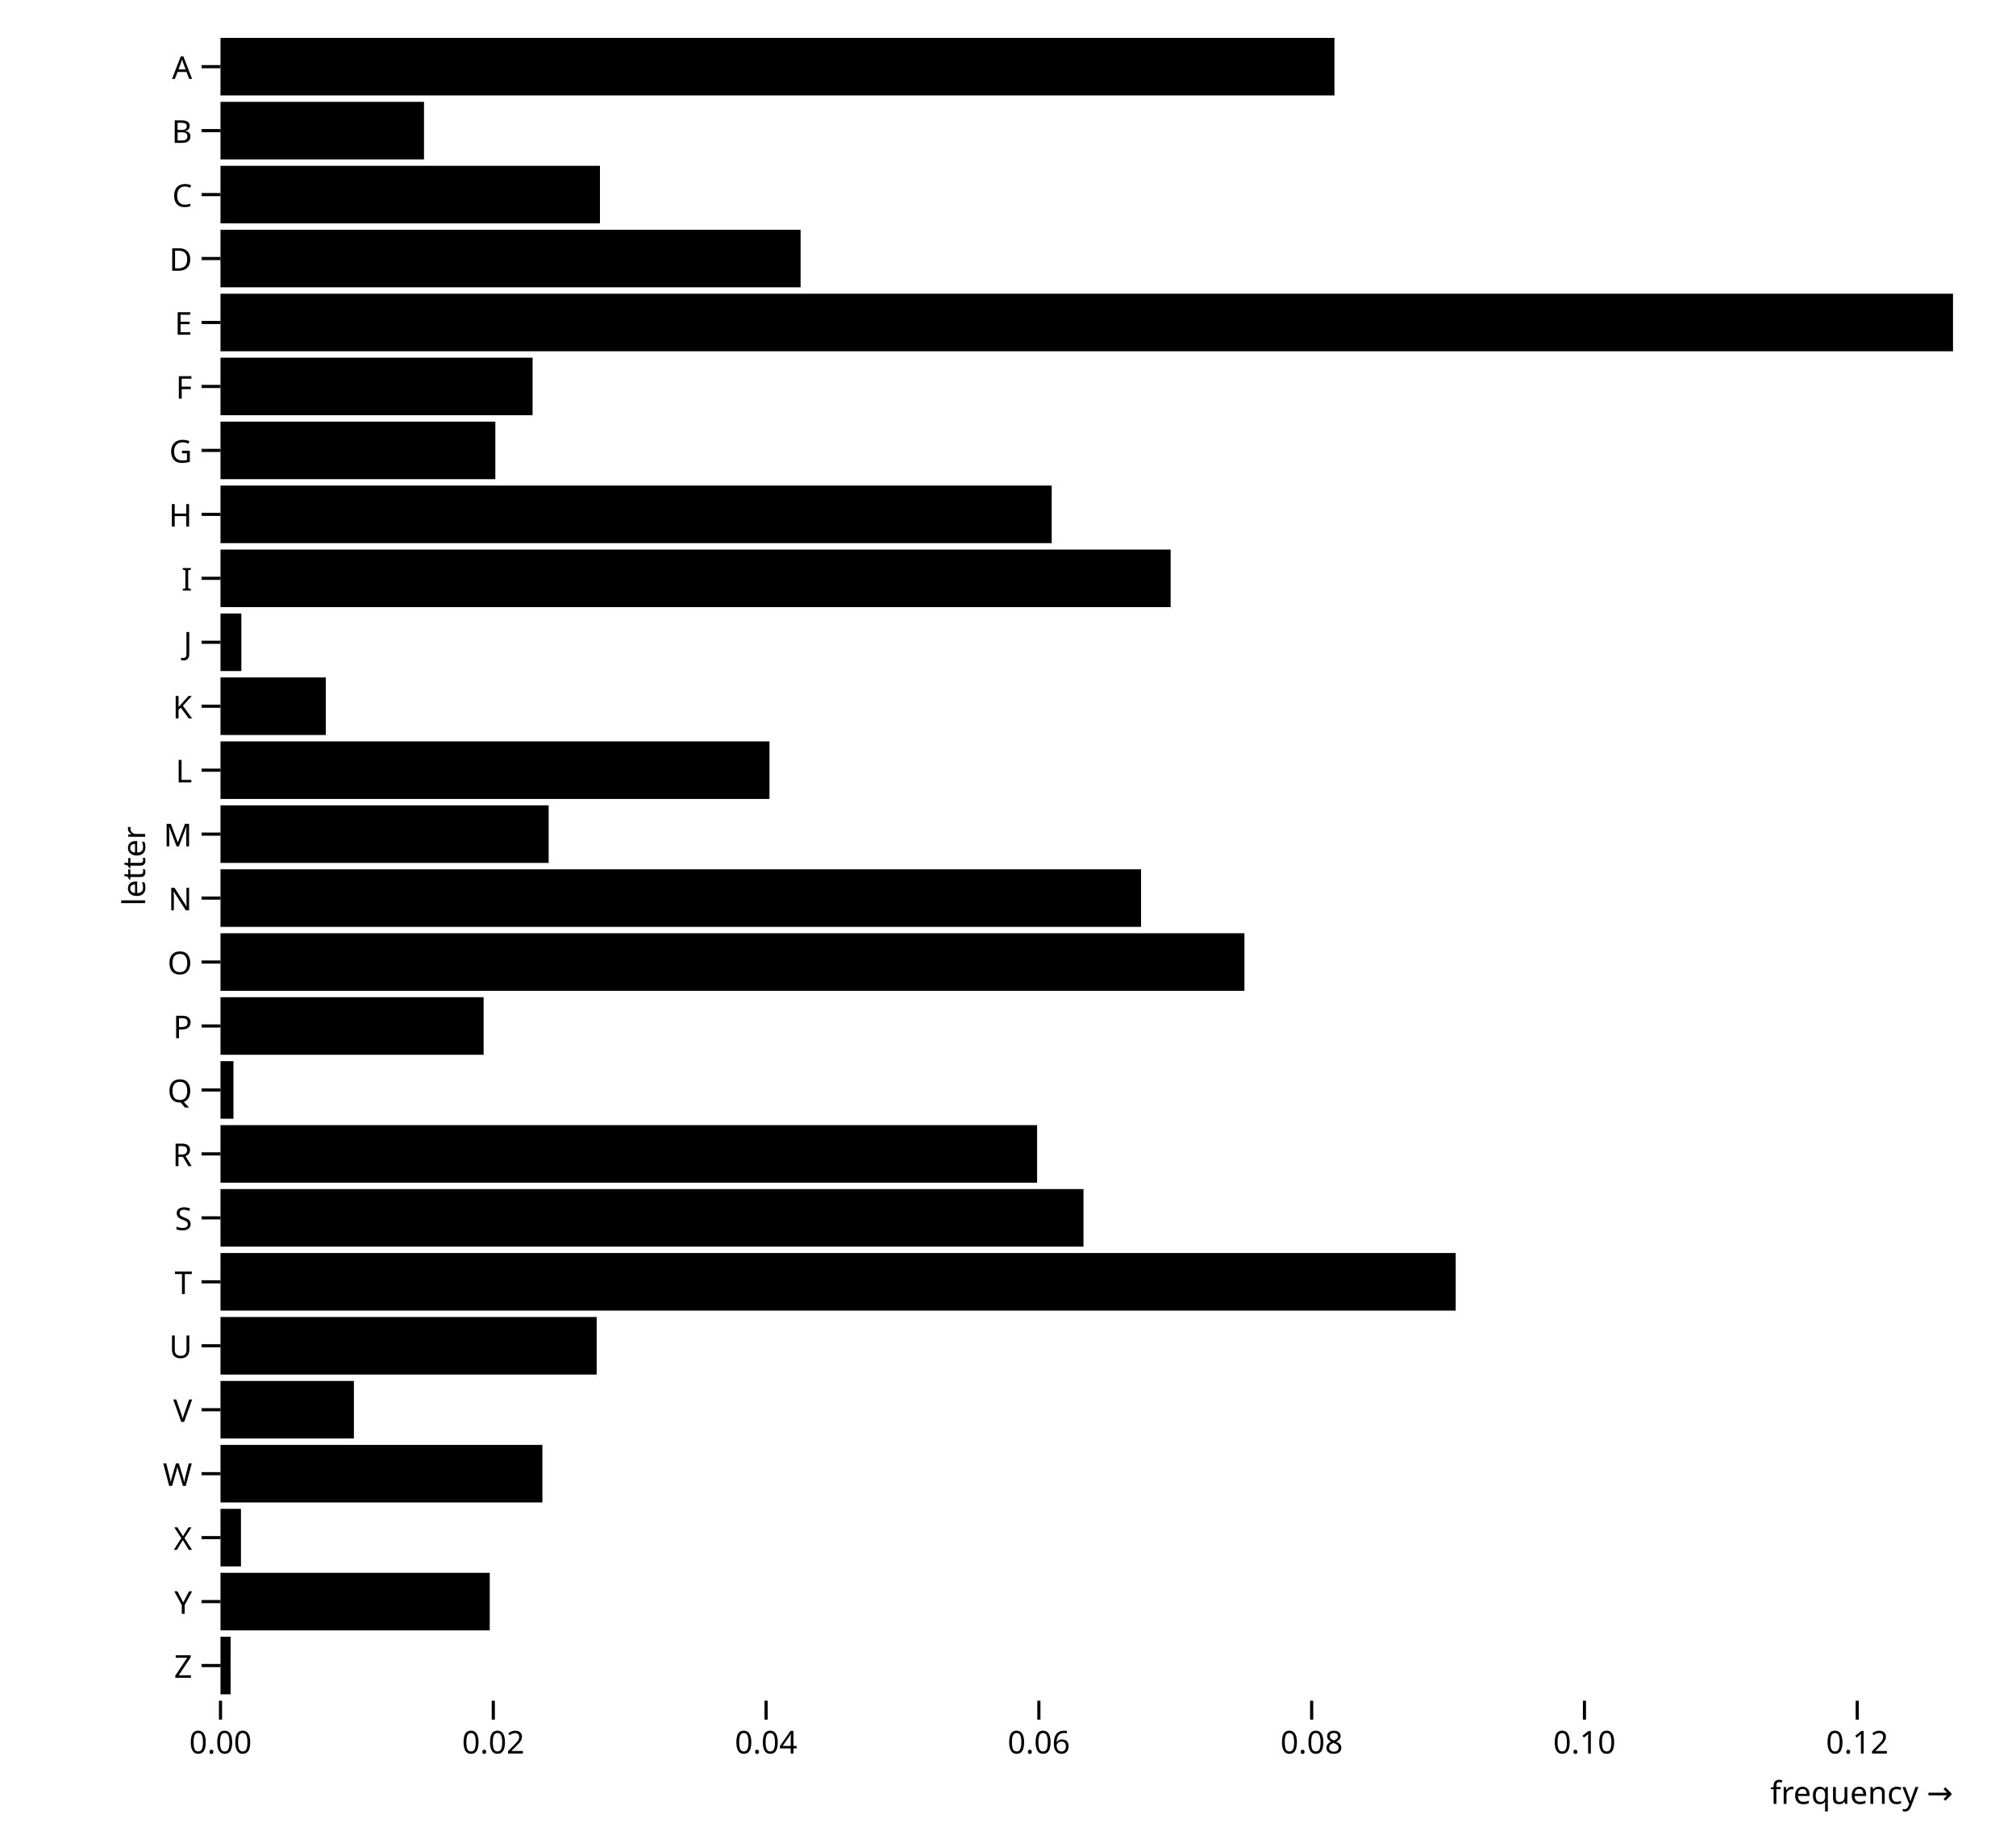
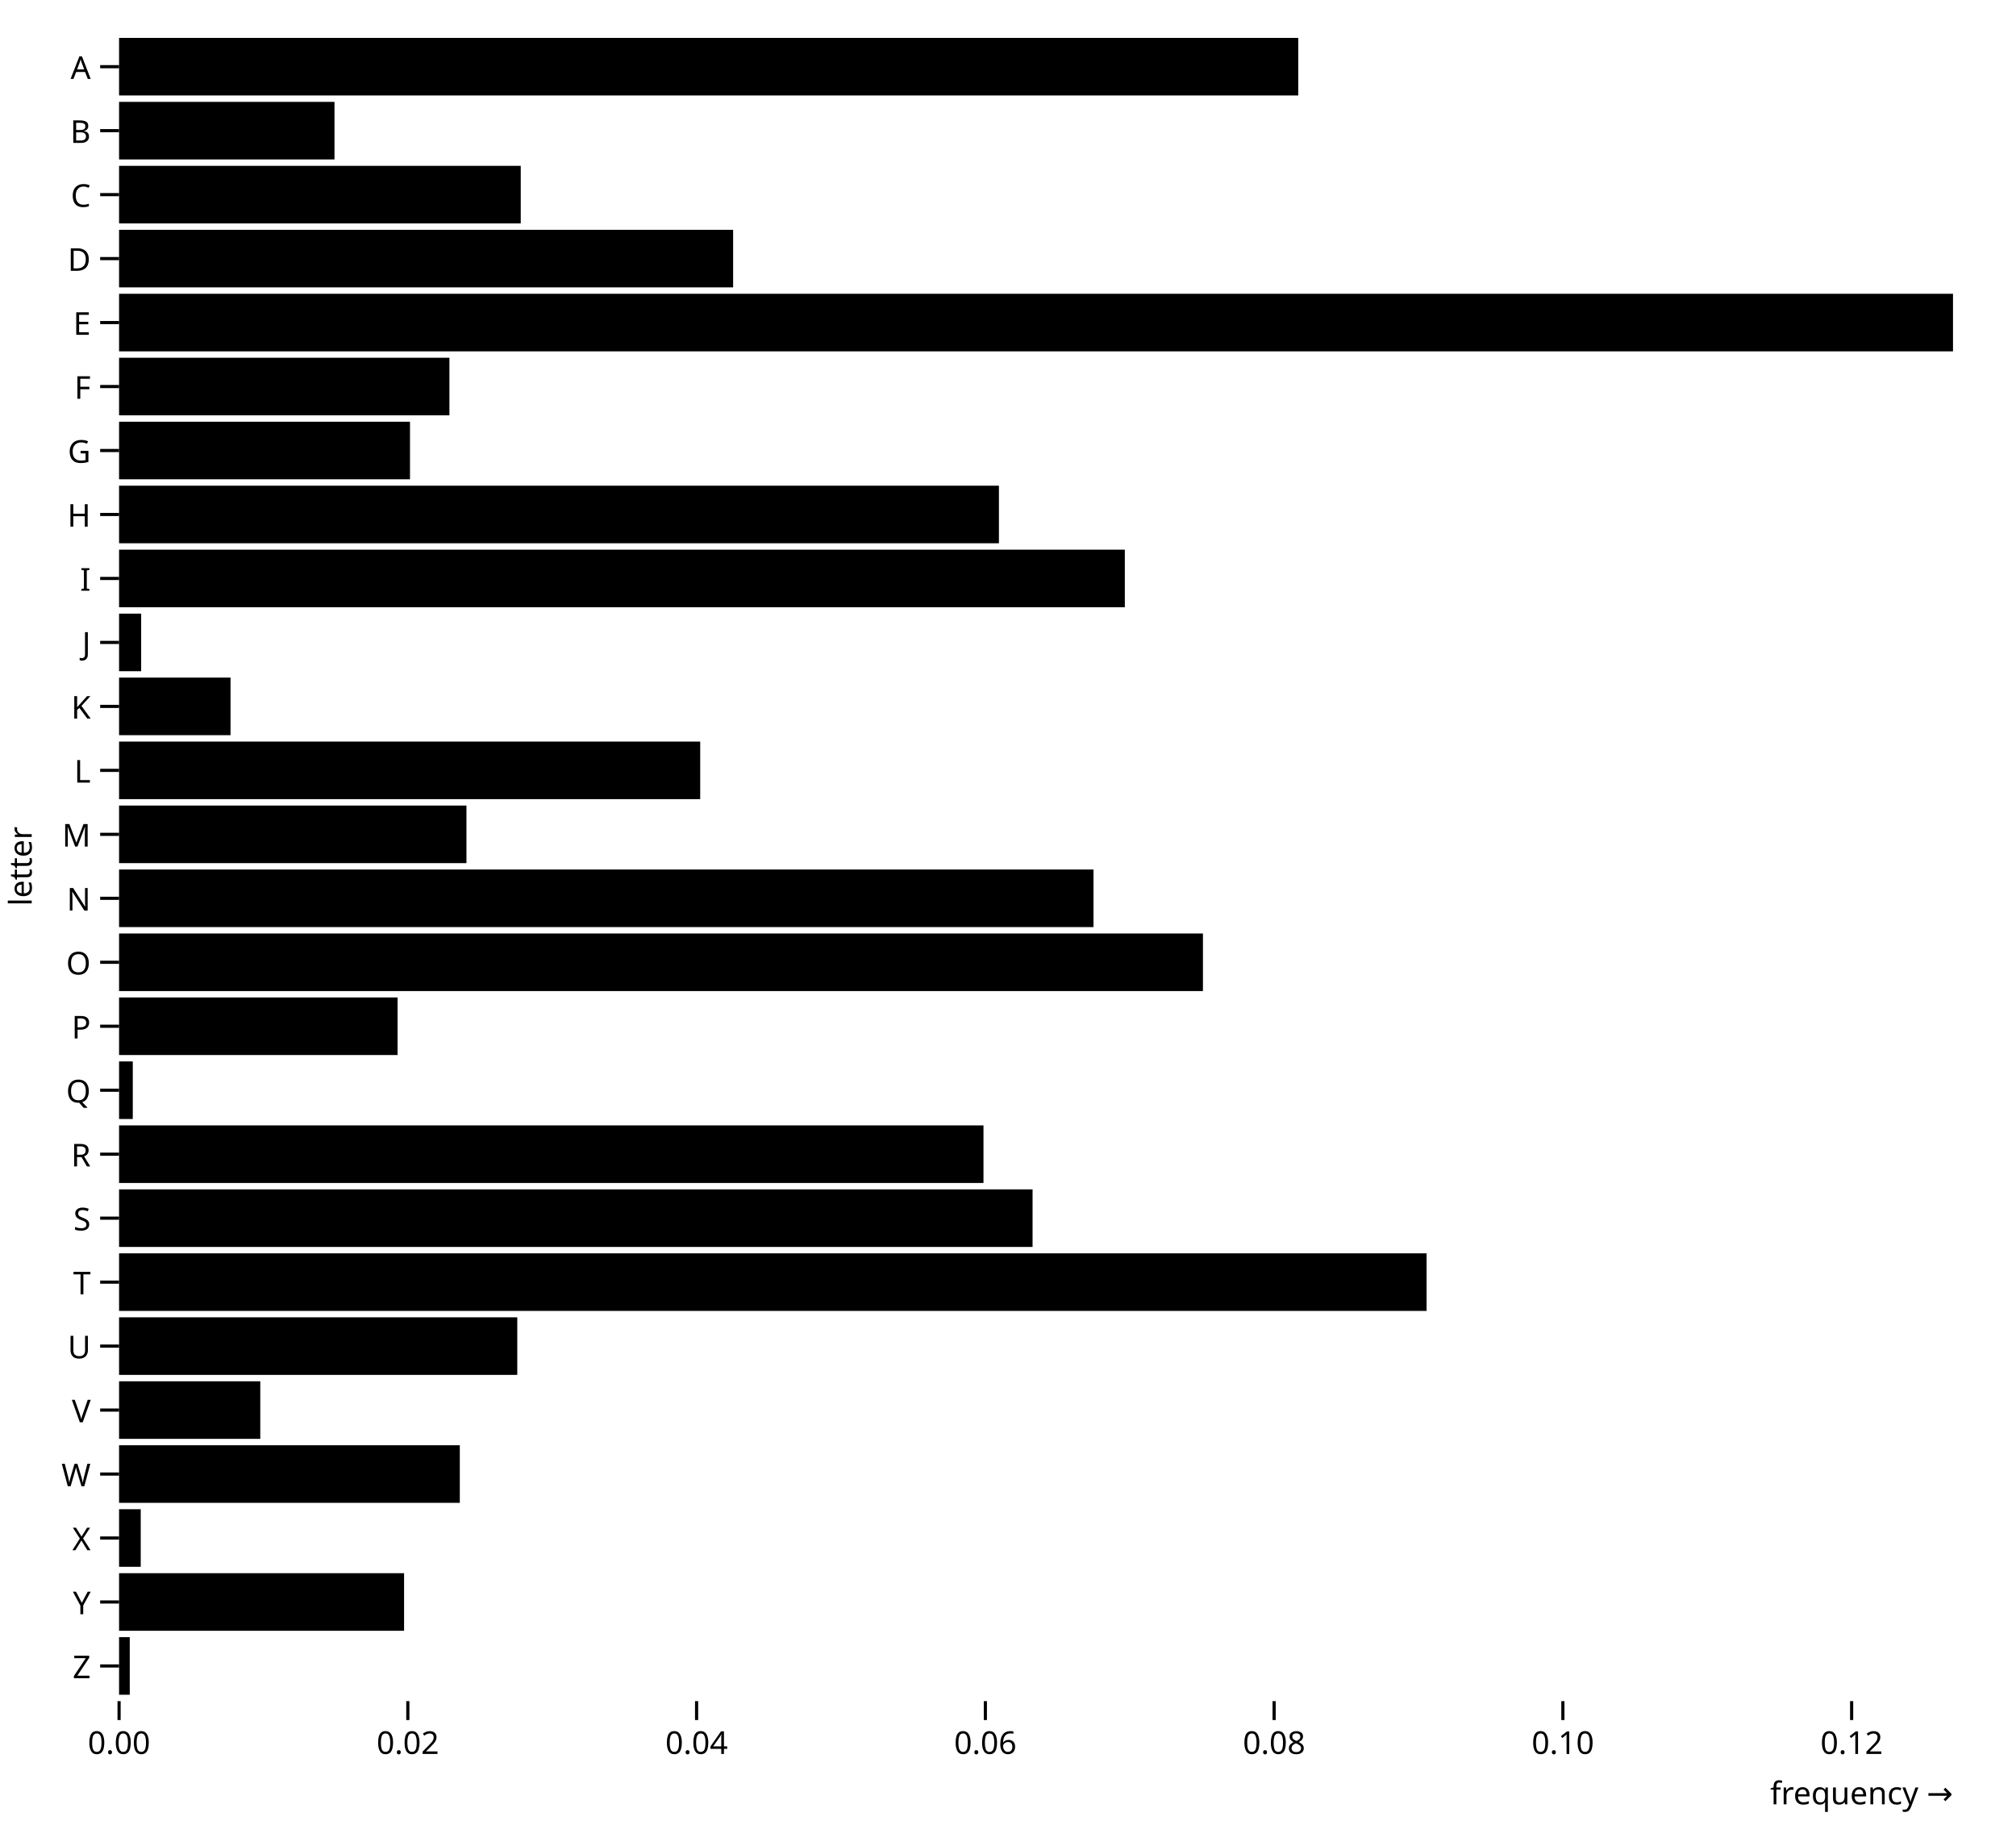
- <svg xmlns="http://www.w3.org/2000/svg" width="640" height="580" viewBox="0 0 640 580">
-   <line x1="70" y1="540" x2="70" y2="546" stroke="currentColor" stroke-width="1" />
-   <line x1="156.601" y1="540" x2="156.601" y2="546" stroke="currentColor" stroke-width="1" />
-   <line x1="243.201" y1="540" x2="243.201" y2="546" stroke="currentColor" stroke-width="1" />
-   <line x1="329.802" y1="540" x2="329.802" y2="546" stroke="currentColor" stroke-width="1" />
-   <line x1="416.402" y1="540" x2="416.402" y2="546" stroke="currentColor" stroke-width="1" />
-   <line x1="503.003" y1="540" x2="503.003" y2="546" stroke="currentColor" stroke-width="1" />
-   <line x1="589.603" y1="540" x2="589.603" y2="546" stroke="currentColor" stroke-width="1" />
-   <text x="70" y="549" font-family="system-ui, sans-serif" font-size="10" text-anchor="middle" dominant-baseline="text-before-edge" fill="currentColor">0.00</text>
-   <text x="156.601" y="549" font-family="system-ui, sans-serif" font-size="10" text-anchor="middle" dominant-baseline="text-before-edge" fill="currentColor">0.02</text>
-   <text x="243.201" y="549" font-family="system-ui, sans-serif" font-size="10" text-anchor="middle" dominant-baseline="text-before-edge" fill="currentColor">0.04</text>
-   <text x="329.802" y="549" font-family="system-ui, sans-serif" font-size="10" text-anchor="middle" dominant-baseline="text-before-edge" fill="currentColor">0.06</text>
-   <text x="416.402" y="549" font-family="system-ui, sans-serif" font-size="10" text-anchor="middle" dominant-baseline="text-before-edge" fill="currentColor">0.08</text>
-   <text x="503.003" y="549" font-family="system-ui, sans-serif" font-size="10" text-anchor="middle" dominant-baseline="text-before-edge" fill="currentColor">0.10</text>
-   <text x="589.603" y="549" font-family="system-ui, sans-serif" font-size="10" text-anchor="middle" dominant-baseline="text-before-edge" fill="currentColor">0.12</text>
+ <svg xmlns="http://www.w3.org/2000/svg" width="640" height="578" viewBox="0 0 640 578">
+   <line x1="37.8" y1="540" x2="37.8" y2="546" stroke="currentColor" stroke-width="1" />
+   <line x1="129.471" y1="540" x2="129.471" y2="546" stroke="currentColor" stroke-width="1" />
+   <line x1="221.141" y1="540" x2="221.141" y2="546" stroke="currentColor" stroke-width="1" />
+   <line x1="312.812" y1="540" x2="312.812" y2="546" stroke="currentColor" stroke-width="1" />
+   <line x1="404.482" y1="540" x2="404.482" y2="546" stroke="currentColor" stroke-width="1" />
+   <line x1="496.153" y1="540" x2="496.153" y2="546" stroke="currentColor" stroke-width="1" />
+   <line x1="587.824" y1="540" x2="587.824" y2="546" stroke="currentColor" stroke-width="1" />
+   <text x="37.8" y="549" font-family="system-ui, sans-serif" font-size="10" text-anchor="middle" dominant-baseline="text-before-edge" fill="currentColor">0.00</text>
+   <text x="129.471" y="549" font-family="system-ui, sans-serif" font-size="10" text-anchor="middle" dominant-baseline="text-before-edge" fill="currentColor">0.02</text>
+   <text x="221.141" y="549" font-family="system-ui, sans-serif" font-size="10" text-anchor="middle" dominant-baseline="text-before-edge" fill="currentColor">0.04</text>
+   <text x="312.812" y="549" font-family="system-ui, sans-serif" font-size="10" text-anchor="middle" dominant-baseline="text-before-edge" fill="currentColor">0.06</text>
+   <text x="404.482" y="549" font-family="system-ui, sans-serif" font-size="10" text-anchor="middle" dominant-baseline="text-before-edge" fill="currentColor">0.08</text>
+   <text x="496.153" y="549" font-family="system-ui, sans-serif" font-size="10" text-anchor="middle" dominant-baseline="text-before-edge" fill="currentColor">0.10</text>
+   <text x="587.824" y="549" font-family="system-ui, sans-serif" font-size="10" text-anchor="middle" dominant-baseline="text-before-edge" fill="currentColor">0.12</text>
  <text x="620" y="565" font-family="system-ui, sans-serif" font-size="10" text-anchor="end" dominant-baseline="text-before-edge" fill="currentColor">frequency →</text>
-   <line x1="70" y1="21.169" x2="64" y2="21.169" stroke="currentColor" stroke-width="1" />
-   <line x1="70" y1="41.475" x2="64" y2="41.475" stroke="currentColor" stroke-width="1" />
-   <line x1="70" y1="61.782" x2="64" y2="61.782" stroke="currentColor" stroke-width="1" />
-   <line x1="70" y1="82.088" x2="64" y2="82.088" stroke="currentColor" stroke-width="1" />
-   <line x1="70" y1="102.395" x2="64" y2="102.395" stroke="currentColor" stroke-width="1" />
-   <line x1="70" y1="122.701" x2="64" y2="122.701" stroke="currentColor" stroke-width="1" />
-   <line x1="70" y1="143.008" x2="64" y2="143.008" stroke="currentColor" stroke-width="1" />
-   <line x1="70" y1="163.314" x2="64" y2="163.314" stroke="currentColor" stroke-width="1" />
-   <line x1="70" y1="183.621" x2="64" y2="183.621" stroke="currentColor" stroke-width="1" />
-   <line x1="70" y1="203.927" x2="64" y2="203.927" stroke="currentColor" stroke-width="1" />
-   <line x1="70" y1="224.234" x2="64" y2="224.234" stroke="currentColor" stroke-width="1" />
-   <line x1="70" y1="244.54" x2="64" y2="244.54" stroke="currentColor" stroke-width="1" />
-   <line x1="70" y1="264.847" x2="64" y2="264.847" stroke="currentColor" stroke-width="1" />
-   <line x1="70" y1="285.153" x2="64" y2="285.153" stroke="currentColor" stroke-width="1" />
-   <line x1="70" y1="305.46" x2="64" y2="305.46" stroke="currentColor" stroke-width="1" />
-   <line x1="70" y1="325.766" x2="64" y2="325.766" stroke="currentColor" stroke-width="1" />
-   <line x1="70" y1="346.073" x2="64" y2="346.073" stroke="currentColor" stroke-width="1" />
-   <line x1="70" y1="366.379" x2="64" y2="366.379" stroke="currentColor" stroke-width="1" />
-   <line x1="70" y1="386.686" x2="64" y2="386.686" stroke="currentColor" stroke-width="1" />
-   <line x1="70" y1="406.992" x2="64" y2="406.992" stroke="currentColor" stroke-width="1" />
-   <line x1="70" y1="427.299" x2="64" y2="427.299" stroke="currentColor" stroke-width="1" />
-   <line x1="70" y1="447.605" x2="64" y2="447.605" stroke="currentColor" stroke-width="1" />
-   <line x1="70" y1="467.912" x2="64" y2="467.912" stroke="currentColor" stroke-width="1" />
-   <line x1="70" y1="488.218" x2="64" y2="488.218" stroke="currentColor" stroke-width="1" />
-   <line x1="70" y1="508.525" x2="64" y2="508.525" stroke="currentColor" stroke-width="1" />
-   <line x1="70" y1="528.831" x2="64" y2="528.831" stroke="currentColor" stroke-width="1" />
-   <text x="61" y="21.169" font-family="system-ui, sans-serif" font-size="10" text-anchor="end" dominant-baseline="central" fill="currentColor">A</text>
-   <text x="61" y="41.475" font-family="system-ui, sans-serif" font-size="10" text-anchor="end" dominant-baseline="central" fill="currentColor">B</text>
-   <text x="61" y="61.782" font-family="system-ui, sans-serif" font-size="10" text-anchor="end" dominant-baseline="central" fill="currentColor">C</text>
-   <text x="61" y="82.088" font-family="system-ui, sans-serif" font-size="10" text-anchor="end" dominant-baseline="central" fill="currentColor">D</text>
-   <text x="61" y="102.395" font-family="system-ui, sans-serif" font-size="10" text-anchor="end" dominant-baseline="central" fill="currentColor">E</text>
-   <text x="61" y="122.701" font-family="system-ui, sans-serif" font-size="10" text-anchor="end" dominant-baseline="central" fill="currentColor">F</text>
-   <text x="61" y="143.008" font-family="system-ui, sans-serif" font-size="10" text-anchor="end" dominant-baseline="central" fill="currentColor">G</text>
-   <text x="61" y="163.314" font-family="system-ui, sans-serif" font-size="10" text-anchor="end" dominant-baseline="central" fill="currentColor">H</text>
-   <text x="61" y="183.621" font-family="system-ui, sans-serif" font-size="10" text-anchor="end" dominant-baseline="central" fill="currentColor">I</text>
-   <text x="61" y="203.927" font-family="system-ui, sans-serif" font-size="10" text-anchor="end" dominant-baseline="central" fill="currentColor">J</text>
-   <text x="61" y="224.234" font-family="system-ui, sans-serif" font-size="10" text-anchor="end" dominant-baseline="central" fill="currentColor">K</text>
-   <text x="61" y="244.54" font-family="system-ui, sans-serif" font-size="10" text-anchor="end" dominant-baseline="central" fill="currentColor">L</text>
-   <text x="61" y="264.847" font-family="system-ui, sans-serif" font-size="10" text-anchor="end" dominant-baseline="central" fill="currentColor">M</text>
-   <text x="61" y="285.153" font-family="system-ui, sans-serif" font-size="10" text-anchor="end" dominant-baseline="central" fill="currentColor">N</text>
-   <text x="61" y="305.46" font-family="system-ui, sans-serif" font-size="10" text-anchor="end" dominant-baseline="central" fill="currentColor">O</text>
-   <text x="61" y="325.766" font-family="system-ui, sans-serif" font-size="10" text-anchor="end" dominant-baseline="central" fill="currentColor">P</text>
-   <text x="61" y="346.073" font-family="system-ui, sans-serif" font-size="10" text-anchor="end" dominant-baseline="central" fill="currentColor">Q</text>
-   <text x="61" y="366.379" font-family="system-ui, sans-serif" font-size="10" text-anchor="end" dominant-baseline="central" fill="currentColor">R</text>
-   <text x="61" y="386.686" font-family="system-ui, sans-serif" font-size="10" text-anchor="end" dominant-baseline="central" fill="currentColor">S</text>
-   <text x="61" y="406.992" font-family="system-ui, sans-serif" font-size="10" text-anchor="end" dominant-baseline="central" fill="currentColor">T</text>
-   <text x="61" y="427.299" font-family="system-ui, sans-serif" font-size="10" text-anchor="end" dominant-baseline="central" fill="currentColor">U</text>
-   <text x="61" y="447.605" font-family="system-ui, sans-serif" font-size="10" text-anchor="end" dominant-baseline="central" fill="currentColor">V</text>
-   <text x="61" y="467.912" font-family="system-ui, sans-serif" font-size="10" text-anchor="end" dominant-baseline="central" fill="currentColor">W</text>
-   <text x="61" y="488.218" font-family="system-ui, sans-serif" font-size="10" text-anchor="end" dominant-baseline="central" fill="currentColor">X</text>
-   <text x="61" y="508.525" font-family="system-ui, sans-serif" font-size="10" text-anchor="end" dominant-baseline="central" fill="currentColor">Y</text>
-   <text x="61" y="528.831" font-family="system-ui, sans-serif" font-size="10" text-anchor="end" dominant-baseline="central" fill="currentColor">Z</text>
-   <text x="49" y="275" transform="rotate(-90,49,275)" font-family="system-ui, sans-serif" font-size="10" text-anchor="middle" dominant-baseline="text-after-edge" fill="currentColor">letter</text>
-   <rect x="70" y="93.257" width="550" height="18.276" />
-   <rect x="70" y="397.854" width="392.127" height="18.276" />
-   <rect x="70" y="12.031" width="353.633" height="18.276" />
-   <rect x="70" y="296.322" width="325.055" height="18.276" />
-   <rect x="70" y="174.483" width="301.63" height="18.276" />
-   <rect x="70" y="276.015" width="292.234" height="18.276" />
-   <rect x="70" y="377.548" width="273.961" height="18.276" />
-   <rect x="70" y="154.176" width="263.872" height="18.276" />
-   <rect x="70" y="357.241" width="259.239" height="18.276" />
-   <rect x="70" y="72.95" width="184.156" height="18.276" />
-   <rect x="70" y="235.402" width="174.284" height="18.276" />
-   <rect x="70" y="52.644" width="120.461" height="18.276" />
-   <rect x="70" y="418.161" width="119.422" height="18.276" />
-   <rect x="70" y="255.709" width="104.18" height="18.276" />
-   <rect x="70" y="458.774" width="102.189" height="18.276" />
-   <rect x="70" y="113.563" width="99.071" height="18.276" />
-   <rect x="70" y="133.87" width="87.25" height="18.276" />
-   <rect x="70" y="499.387" width="85.475" height="18.276" />
-   <rect x="70" y="316.628" width="83.526" height="18.276" />
-   <rect x="70" y="32.337" width="64.604" height="18.276" />
-   <rect x="70" y="438.467" width="42.348" height="18.276" />
-   <rect x="70" y="215.096" width="33.428" height="18.276" />
-   <rect x="70" y="194.789" width="6.625" height="18.276" />
-   <rect x="70" y="479.08" width="6.495" height="18.276" />
-   <rect x="70" y="336.935" width="4.114" height="18.276" />
-   <rect x="70" y="519.693" width="3.204" height="18.276" />
+   <line x1="37.8" y1="21.169" x2="31.8" y2="21.169" stroke="currentColor" stroke-width="1" />
+   <line x1="37.8" y1="41.475" x2="31.8" y2="41.475" stroke="currentColor" stroke-width="1" />
+   <line x1="37.8" y1="61.782" x2="31.8" y2="61.782" stroke="currentColor" stroke-width="1" />
+   <line x1="37.8" y1="82.088" x2="31.8" y2="82.088" stroke="currentColor" stroke-width="1" />
+   <line x1="37.8" y1="102.395" x2="31.8" y2="102.395" stroke="currentColor" stroke-width="1" />
+   <line x1="37.8" y1="122.701" x2="31.8" y2="122.701" stroke="currentColor" stroke-width="1" />
+   <line x1="37.8" y1="143.008" x2="31.8" y2="143.008" stroke="currentColor" stroke-width="1" />
+   <line x1="37.8" y1="163.314" x2="31.8" y2="163.314" stroke="currentColor" stroke-width="1" />
+   <line x1="37.8" y1="183.621" x2="31.8" y2="183.621" stroke="currentColor" stroke-width="1" />
+   <line x1="37.8" y1="203.927" x2="31.8" y2="203.927" stroke="currentColor" stroke-width="1" />
+   <line x1="37.8" y1="224.234" x2="31.8" y2="224.234" stroke="currentColor" stroke-width="1" />
+   <line x1="37.8" y1="244.54" x2="31.8" y2="244.54" stroke="currentColor" stroke-width="1" />
+   <line x1="37.8" y1="264.847" x2="31.8" y2="264.847" stroke="currentColor" stroke-width="1" />
+   <line x1="37.8" y1="285.153" x2="31.8" y2="285.153" stroke="currentColor" stroke-width="1" />
+   <line x1="37.8" y1="305.46" x2="31.8" y2="305.46" stroke="currentColor" stroke-width="1" />
+   <line x1="37.8" y1="325.766" x2="31.8" y2="325.766" stroke="currentColor" stroke-width="1" />
+   <line x1="37.8" y1="346.073" x2="31.8" y2="346.073" stroke="currentColor" stroke-width="1" />
+   <line x1="37.8" y1="366.379" x2="31.8" y2="366.379" stroke="currentColor" stroke-width="1" />
+   <line x1="37.8" y1="386.686" x2="31.8" y2="386.686" stroke="currentColor" stroke-width="1" />
+   <line x1="37.8" y1="406.992" x2="31.8" y2="406.992" stroke="currentColor" stroke-width="1" />
+   <line x1="37.8" y1="427.299" x2="31.8" y2="427.299" stroke="currentColor" stroke-width="1" />
+   <line x1="37.8" y1="447.605" x2="31.8" y2="447.605" stroke="currentColor" stroke-width="1" />
+   <line x1="37.8" y1="467.912" x2="31.8" y2="467.912" stroke="currentColor" stroke-width="1" />
+   <line x1="37.8" y1="488.218" x2="31.8" y2="488.218" stroke="currentColor" stroke-width="1" />
+   <line x1="37.8" y1="508.525" x2="31.8" y2="508.525" stroke="currentColor" stroke-width="1" />
+   <line x1="37.8" y1="528.831" x2="31.8" y2="528.831" stroke="currentColor" stroke-width="1" />
+   <text x="28.8" y="21.169" font-family="system-ui, sans-serif" font-size="10" text-anchor="end" dominant-baseline="central" fill="currentColor">A</text>
+   <text x="28.8" y="41.475" font-family="system-ui, sans-serif" font-size="10" text-anchor="end" dominant-baseline="central" fill="currentColor">B</text>
+   <text x="28.8" y="61.782" font-family="system-ui, sans-serif" font-size="10" text-anchor="end" dominant-baseline="central" fill="currentColor">C</text>
+   <text x="28.8" y="82.088" font-family="system-ui, sans-serif" font-size="10" text-anchor="end" dominant-baseline="central" fill="currentColor">D</text>
+   <text x="28.8" y="102.395" font-family="system-ui, sans-serif" font-size="10" text-anchor="end" dominant-baseline="central" fill="currentColor">E</text>
+   <text x="28.8" y="122.701" font-family="system-ui, sans-serif" font-size="10" text-anchor="end" dominant-baseline="central" fill="currentColor">F</text>
+   <text x="28.8" y="143.008" font-family="system-ui, sans-serif" font-size="10" text-anchor="end" dominant-baseline="central" fill="currentColor">G</text>
+   <text x="28.8" y="163.314" font-family="system-ui, sans-serif" font-size="10" text-anchor="end" dominant-baseline="central" fill="currentColor">H</text>
+   <text x="28.8" y="183.621" font-family="system-ui, sans-serif" font-size="10" text-anchor="end" dominant-baseline="central" fill="currentColor">I</text>
+   <text x="28.8" y="203.927" font-family="system-ui, sans-serif" font-size="10" text-anchor="end" dominant-baseline="central" fill="currentColor">J</text>
+   <text x="28.8" y="224.234" font-family="system-ui, sans-serif" font-size="10" text-anchor="end" dominant-baseline="central" fill="currentColor">K</text>
+   <text x="28.8" y="244.54" font-family="system-ui, sans-serif" font-size="10" text-anchor="end" dominant-baseline="central" fill="currentColor">L</text>
+   <text x="28.8" y="264.847" font-family="system-ui, sans-serif" font-size="10" text-anchor="end" dominant-baseline="central" fill="currentColor">M</text>
+   <text x="28.8" y="285.153" font-family="system-ui, sans-serif" font-size="10" text-anchor="end" dominant-baseline="central" fill="currentColor">N</text>
+   <text x="28.8" y="305.46" font-family="system-ui, sans-serif" font-size="10" text-anchor="end" dominant-baseline="central" fill="currentColor">O</text>
+   <text x="28.8" y="325.766" font-family="system-ui, sans-serif" font-size="10" text-anchor="end" dominant-baseline="central" fill="currentColor">P</text>
+   <text x="28.8" y="346.073" font-family="system-ui, sans-serif" font-size="10" text-anchor="end" dominant-baseline="central" fill="currentColor">Q</text>
+   <text x="28.8" y="366.379" font-family="system-ui, sans-serif" font-size="10" text-anchor="end" dominant-baseline="central" fill="currentColor">R</text>
+   <text x="28.8" y="386.686" font-family="system-ui, sans-serif" font-size="10" text-anchor="end" dominant-baseline="central" fill="currentColor">S</text>
+   <text x="28.8" y="406.992" font-family="system-ui, sans-serif" font-size="10" text-anchor="end" dominant-baseline="central" fill="currentColor">T</text>
+   <text x="28.8" y="427.299" font-family="system-ui, sans-serif" font-size="10" text-anchor="end" dominant-baseline="central" fill="currentColor">U</text>
+   <text x="28.8" y="447.605" font-family="system-ui, sans-serif" font-size="10" text-anchor="end" dominant-baseline="central" fill="currentColor">V</text>
+   <text x="28.8" y="467.912" font-family="system-ui, sans-serif" font-size="10" text-anchor="end" dominant-baseline="central" fill="currentColor">W</text>
+   <text x="28.8" y="488.218" font-family="system-ui, sans-serif" font-size="10" text-anchor="end" dominant-baseline="central" fill="currentColor">X</text>
+   <text x="28.8" y="508.525" font-family="system-ui, sans-serif" font-size="10" text-anchor="end" dominant-baseline="central" fill="currentColor">Y</text>
+   <text x="28.8" y="528.831" font-family="system-ui, sans-serif" font-size="10" text-anchor="end" dominant-baseline="central" fill="currentColor">Z</text>
+   <text x="13" y="275" transform="rotate(-90,13,275)" font-family="system-ui, sans-serif" font-size="10" text-anchor="middle" dominant-baseline="text-after-edge" fill="currentColor">letter</text>
+   <rect x="37.8" y="93.257" width="582.2" height="18.276" />
+   <rect x="37.8" y="397.854" width="415.084" height="18.276" />
+   <rect x="37.8" y="12.031" width="374.337" height="18.276" />
+   <rect x="37.8" y="296.322" width="344.086" height="18.276" />
+   <rect x="37.8" y="174.483" width="319.289" height="18.276" />
+   <rect x="37.8" y="276.015" width="309.342" height="18.276" />
+   <rect x="37.8" y="377.548" width="290" height="18.276" />
+   <rect x="37.8" y="154.176" width="279.32" height="18.276" />
+   <rect x="37.8" y="357.241" width="274.416" height="18.276" />
+   <rect x="37.8" y="72.95" width="194.938" height="18.276" />
+   <rect x="37.8" y="235.402" width="184.487" height="18.276" />
+   <rect x="37.8" y="52.644" width="127.514" height="18.276" />
+   <rect x="37.8" y="418.161" width="126.414" height="18.276" />
+   <rect x="37.8" y="255.709" width="110.28" height="18.276" />
+   <rect x="37.8" y="458.774" width="108.171" height="18.276" />
+   <rect x="37.8" y="113.563" width="104.871" height="18.276" />
+   <rect x="37.8" y="133.87" width="92.358" height="18.276" />
+   <rect x="37.8" y="499.387" width="90.479" height="18.276" />
+   <rect x="37.8" y="316.628" width="88.416" height="18.276" />
+   <rect x="37.8" y="32.337" width="68.386" height="18.276" />
+   <rect x="37.8" y="438.467" width="44.827" height="18.276" />
+   <rect x="37.8" y="215.096" width="35.385" height="18.276" />
+   <rect x="37.8" y="194.789" width="7.013" height="18.276" />
+   <rect x="37.8" y="479.08" width="6.875" height="18.276" />
+   <rect x="37.8" y="336.935" width="4.354" height="18.276" />
+   <rect x="37.8" y="519.693" width="3.392" height="18.276" />
</svg>
